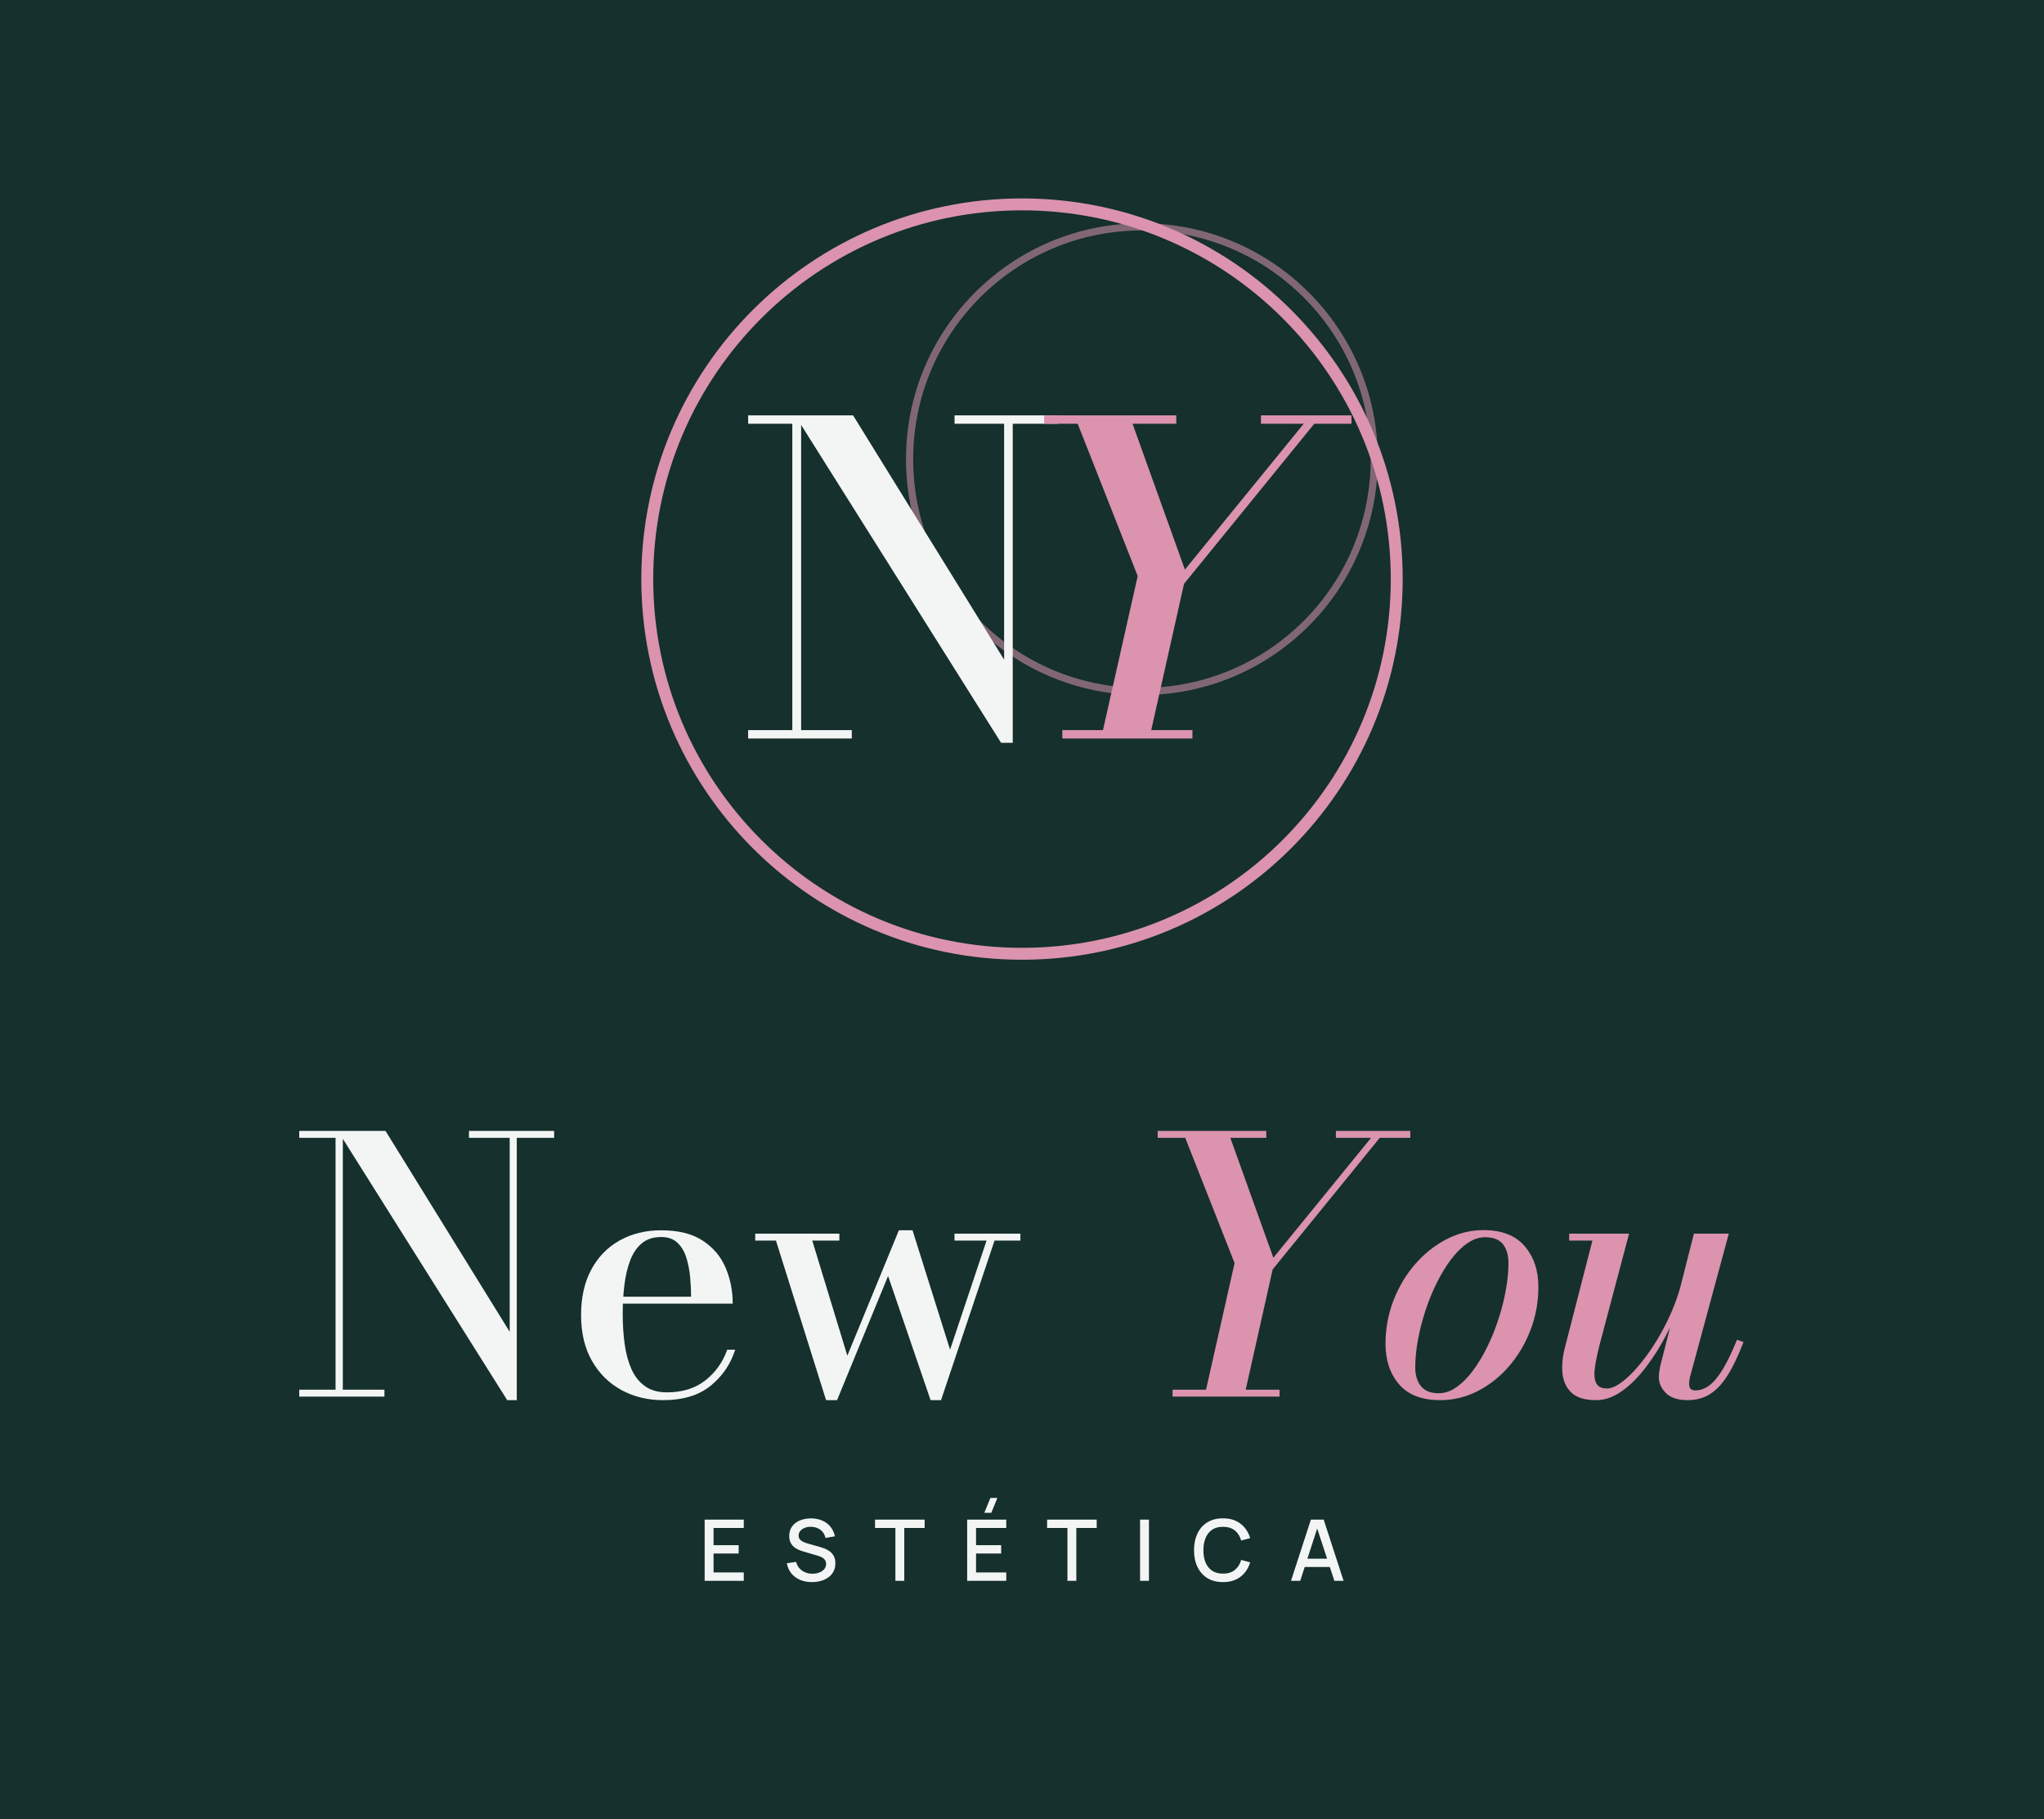
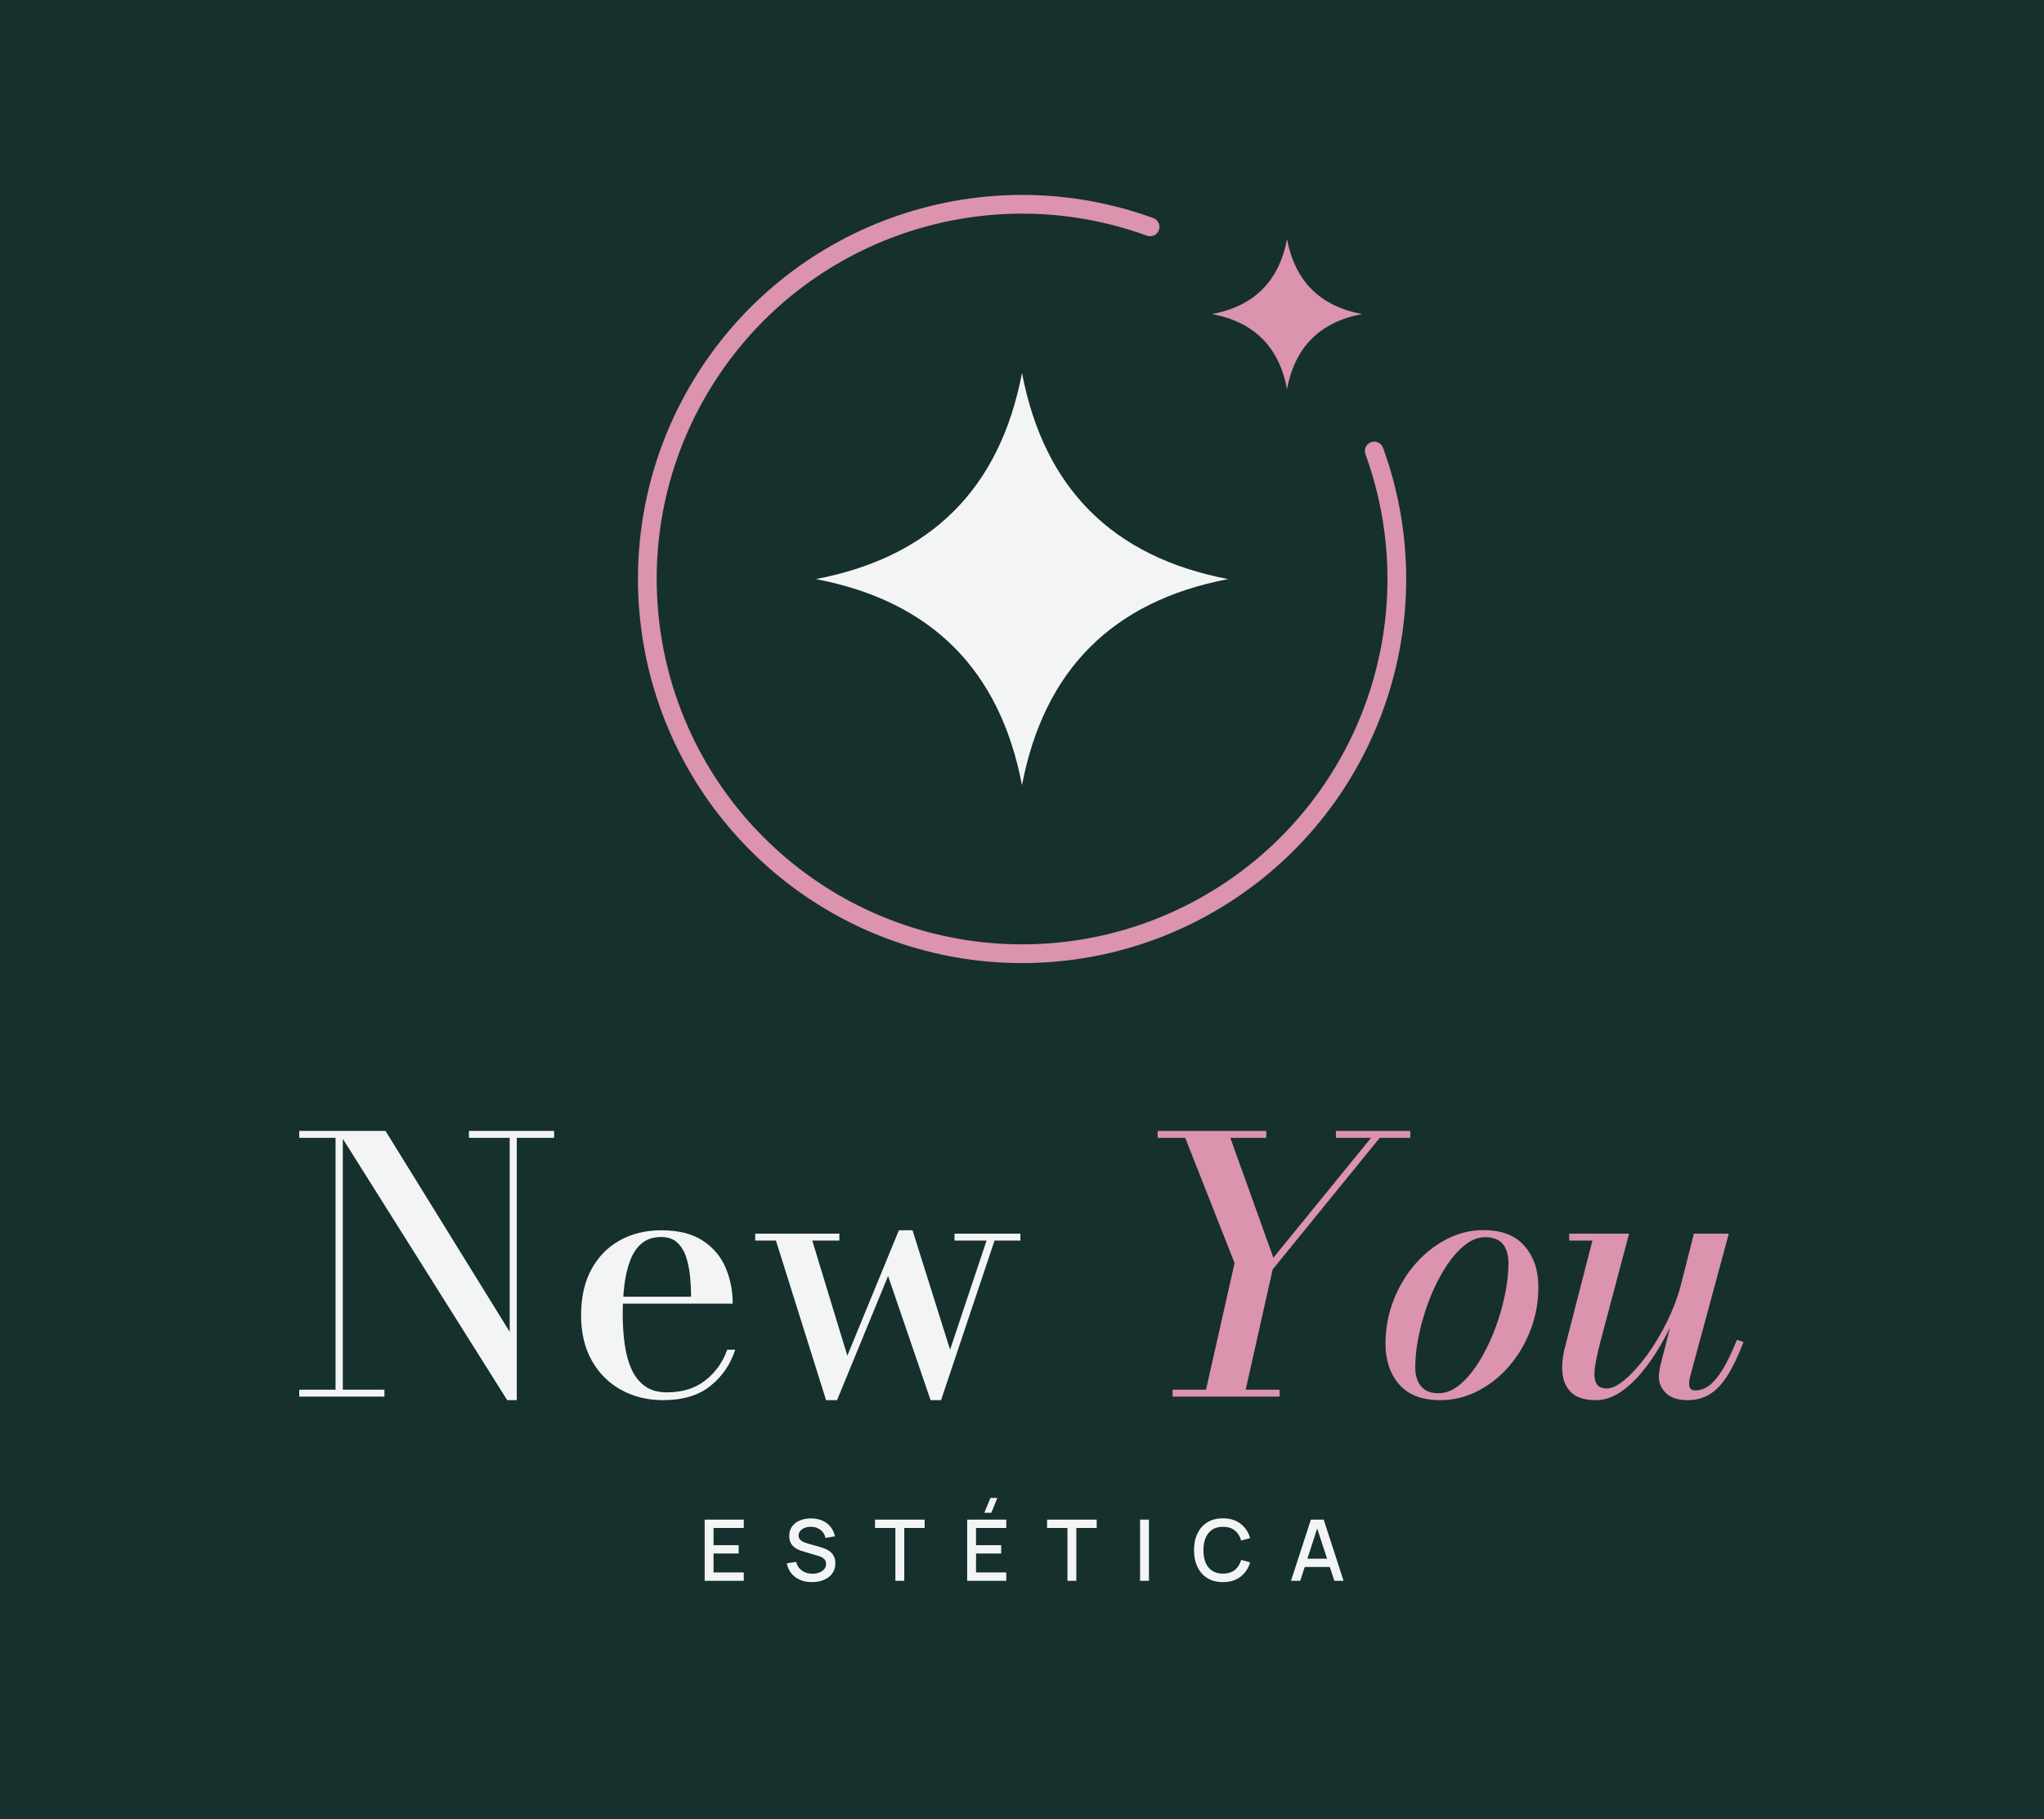
<svg xmlns="http://www.w3.org/2000/svg" viewBox="0 0 600 534" width="600" height="534">
  <rect width="600" height="534.08" fill="#15302D" />
-   <circle cx="300.0" cy="170.0" r="110.0" fill="none" stroke="#DB93AE" stroke-width="3.5" />
-   <circle cx="335.2" cy="134.8" r="68.2" fill="none" stroke="#DB93AE" stroke-width="2.10" opacity=".55" />
-   <path d="M235.169 121.93V214.338H250.033V216.805H219.609V214.338H232.576V124.397H219.609V121.93ZM310.626 121.93V124.397H297.28V218.07H293.865L233.398 121.93H250.412L294.75 193.656V124.397H280.203V121.93Z" fill="#F3F5F4" />
-   <path d="M323.213 216.805 333.965 169.115 315.37 121.93H331.562L347.817 167.217L384.502 122.183H387.601L347.564 171.392L337.381 216.805ZM311.828 216.805V214.338H350.031V216.805ZM306.515 124.397V121.93H345.287V124.397ZM370.144 124.397V121.93H396.709V124.397Z" fill="#DB93AE" />
+   <path d="M403.4,132.4 A110,110 0 1 1 337.6,66.6" fill="none" stroke="#DB93AE" stroke-width="5.5" stroke-linecap="round" />
+   <path d="M377.8,70.2 Q381.3,88.7 399.8,92.2 Q381.3,95.7 377.8,114.2 Q374.3,95.7 355.8,92.2 Q374.3,88.7 377.8,70.2Z" fill="#DB93AE" />
+   <path d="M300.0,109.5 Q309.7,160.3 360.5,170.0 Q309.7,179.7 300.0,230.5 Q290.3,179.7 239.5,170.0 Q290.3,160.3 300.0,109.5Z" fill="#F3F5F4" />
  <path d="M100.632 332.0V407.972H112.852V410.0H87.84V407.972H98.5V334.028H87.84V332.0ZM162.668 332.0V334.028H151.696V411.04H148.888L99.176 332.0H113.164L149.616 390.968V334.028H137.656V332.0ZM194.648 411.04Q187.888 411.04 182.428 408.076Q176.968 405.112 173.77 399.522Q170.572 393.932 170.572 386.08Q170.572 378.228 173.588 372.664Q176.604 367.1 181.934 364.136Q187.264 361.172 194.076 361.172Q201.616 361.172 206.244 364.188Q210.872 367.204 212.978 372.118Q215.084 377.032 215.084 382.7H177.592V380.672H202.864Q202.864 377.916 202.578 374.874Q202.292 371.832 201.46 369.18Q200.628 366.528 198.86 364.838Q197.092 363.148 194.076 363.148Q190.644 363.148 188.434 364.968Q186.224 366.788 185.002 369.986Q183.78 373.184 183.286 377.24Q182.792 381.296 182.792 385.768Q182.792 390.396 183.364 394.556Q183.936 398.716 185.34 401.888Q186.744 405.06 189.292 406.906Q191.84 408.752 195.74 408.752Q202.604 408.752 207.076 405.216Q211.548 401.68 213.472 396.22H215.812Q213.784 402.616 208.584 406.828Q203.384 411.04 194.648 411.04ZM299.532 362.16V364.188H291.94L276.236 411.04H273.168L260.688 374.588L245.712 411.04H242.488L227.772 364.188H221.688V362.16H246.388V364.188H238.432L248.728 397.988L263.86 361.172H267.864L278.888 396.22L289.6 364.188H280.188V362.16Z" fill="#F3F5F4" />
  <path d="M353.56 410.0 362.4 370.792 347.112 332.0H360.424L373.788 369.232L403.948 332.208H406.496L373.58 372.664L365.208 410.0ZM344.2 410.0V407.972H375.608V410.0ZM339.832 334.028V332.0H371.708V334.028ZM392.144 334.028V332.0H413.984V334.028ZM422.772 411.04Q414.712 411.04 410.708 406.412Q406.704 401.784 406.704 394.504Q406.704 387.796 409.044 381.764Q411.384 375.732 415.414 371.104Q419.444 366.476 424.618 363.798Q429.792 361.12 435.46 361.12Q443.52 361.12 447.55 365.826Q451.58 370.532 451.58 377.76Q451.58 384.468 449.266 390.474Q446.952 396.48 442.948 401.108Q438.944 405.736 433.744 408.388Q428.544 411.04 422.772 411.04ZM422.304 409.012Q424.956 409.012 427.478 407.27Q430.0 405.528 432.288 402.486Q434.576 399.444 436.5 395.544Q438.424 391.644 439.828 387.354Q441.232 383.064 442.012 378.8Q442.792 374.536 442.792 370.792Q442.792 367.256 441.154 365.228Q439.516 363.2 435.928 363.2Q433.328 363.2 430.78 364.942Q428.232 366.684 425.944 369.726Q423.656 372.768 421.732 376.642Q419.808 380.516 418.404 384.832Q417.0 389.148 416.22 393.386Q415.44 397.624 415.44 401.42Q415.44 404.904 417.13 406.958Q418.82 409.012 422.304 409.012ZM468.532 411.04Q463.644 411.04 461.33 408.882Q459.016 406.724 458.652 403.162Q458.288 399.6 459.432 395.336L467.44 364.188H460.628V362.16H478.204L469.676 394.296Q468.636 398.352 468.194 401.316Q467.752 404.28 468.506 405.944Q469.26 407.608 471.704 407.608Q473.94 407.608 477.06 404.956Q480.18 402.304 483.456 397.832Q486.732 393.36 489.488 387.692Q492.244 382.024 493.752 375.992H495.312Q494.22 380.36 492.244 385.196Q490.268 390.032 487.616 394.634Q484.964 399.236 481.87 402.954Q478.776 406.672 475.396 408.856Q472.016 411.04 468.532 411.04ZM495.416 411.04Q491.1 411.04 489.02 408.96Q486.94 406.88 486.94 404.28Q486.94 403.604 487.07 402.616Q487.2 401.628 487.408 400.796L497.236 362.16H507.48L496.04 404.436Q495.936 404.904 495.884 405.398Q495.832 405.892 495.832 406.308Q495.832 408.18 497.6 408.18Q499.836 408.18 501.786 406.698Q503.736 405.216 505.712 401.966Q507.688 398.716 509.872 393.308L511.796 393.984Q509.508 399.964 507.142 403.734Q504.776 407.504 501.942 409.272Q499.108 411.04 495.416 411.04Z" fill="#DB93AE" />
  <path d="M206.849 464.08V446.109H218.331V448.567H209.458V453.609H216.833V456.068H209.458V461.621H218.331V464.08ZM238.324 464.454Q236.389 464.454 234.836 463.787Q233.282 463.119 232.277 461.877Q231.273 460.636 230.973 458.926L233.694 458.514Q234.106 460.161 235.416 461.079Q236.726 461.996 238.474 461.996Q239.559 461.996 240.47 461.653Q241.381 461.309 241.937 460.667Q242.492 460.024 242.492 459.125Q242.492 458.639 242.324 458.264Q242.155 457.89 241.862 457.609Q241.569 457.328 241.151 457.122Q240.732 456.916 240.233 456.767L235.628 455.406Q234.954 455.207 234.255 454.888Q233.556 454.57 232.976 454.052Q232.396 453.534 232.034 452.767Q231.672 451.999 231.672 450.901Q231.672 449.241 232.527 448.087Q233.382 446.932 234.842 446.34Q236.302 445.747 238.112 445.747Q239.934 445.772 241.375 446.396Q242.817 447.02 243.771 448.187Q244.726 449.354 245.088 451.013L242.292 451.488Q242.105 450.477 241.494 449.747Q240.882 449.017 239.996 448.624Q239.11 448.23 238.074 448.218Q237.076 448.193 236.246 448.517Q235.416 448.842 234.923 449.428Q234.43 450.015 234.43 450.776Q234.43 451.525 234.867 451.987Q235.304 452.449 235.946 452.717Q236.589 452.985 237.226 453.16L240.545 454.096Q241.169 454.271 241.962 454.564Q242.754 454.857 243.497 455.381Q244.239 455.906 244.726 456.773Q245.213 457.64 245.213 458.951Q245.213 460.311 244.664 461.341Q244.115 462.37 243.16 463.063Q242.205 463.756 240.957 464.105Q239.709 464.454 238.324 464.454ZM262.835 464.08V448.567H256.857V446.109H271.421V448.567H265.443V464.08ZM290.989 444.112H288.943L290.727 439.744H292.774ZM283.901 464.08V446.109H295.382V448.567H286.509V453.609H293.885V456.068H286.509V461.621H295.382V464.08ZM313.341 464.08V448.567H307.363V446.109H321.927V448.567H315.949V464.08ZM334.657 464.08V446.109H337.265V464.08ZM358.993 464.454Q356.297 464.454 354.4 463.275Q352.503 462.096 351.499 459.987Q350.494 457.877 350.494 455.094Q350.494 452.311 351.499 450.202Q352.503 448.093 354.4 446.914Q356.297 445.734 358.993 445.734Q362.1 445.734 364.141 447.307Q366.181 448.879 366.98 451.538L364.334 452.249Q363.81 450.364 362.469 449.291Q361.127 448.218 358.993 448.218Q357.084 448.218 355.811 449.079Q354.538 449.94 353.895 451.488Q353.252 453.035 353.252 455.094Q353.24 457.154 353.882 458.701Q354.525 460.249 355.804 461.11Q357.084 461.971 358.993 461.971Q361.127 461.971 362.469 460.891Q363.81 459.812 364.334 457.94L366.98 458.651Q366.181 461.309 364.141 462.882Q362.1 464.454 358.993 464.454ZM378.961 464.08 384.802 446.109H388.558L394.399 464.08H391.691L386.312 447.681H386.986L381.669 464.08ZM381.994 460.024V457.578H391.379V460.024Z" fill="#F3F5F4" />
</svg>
